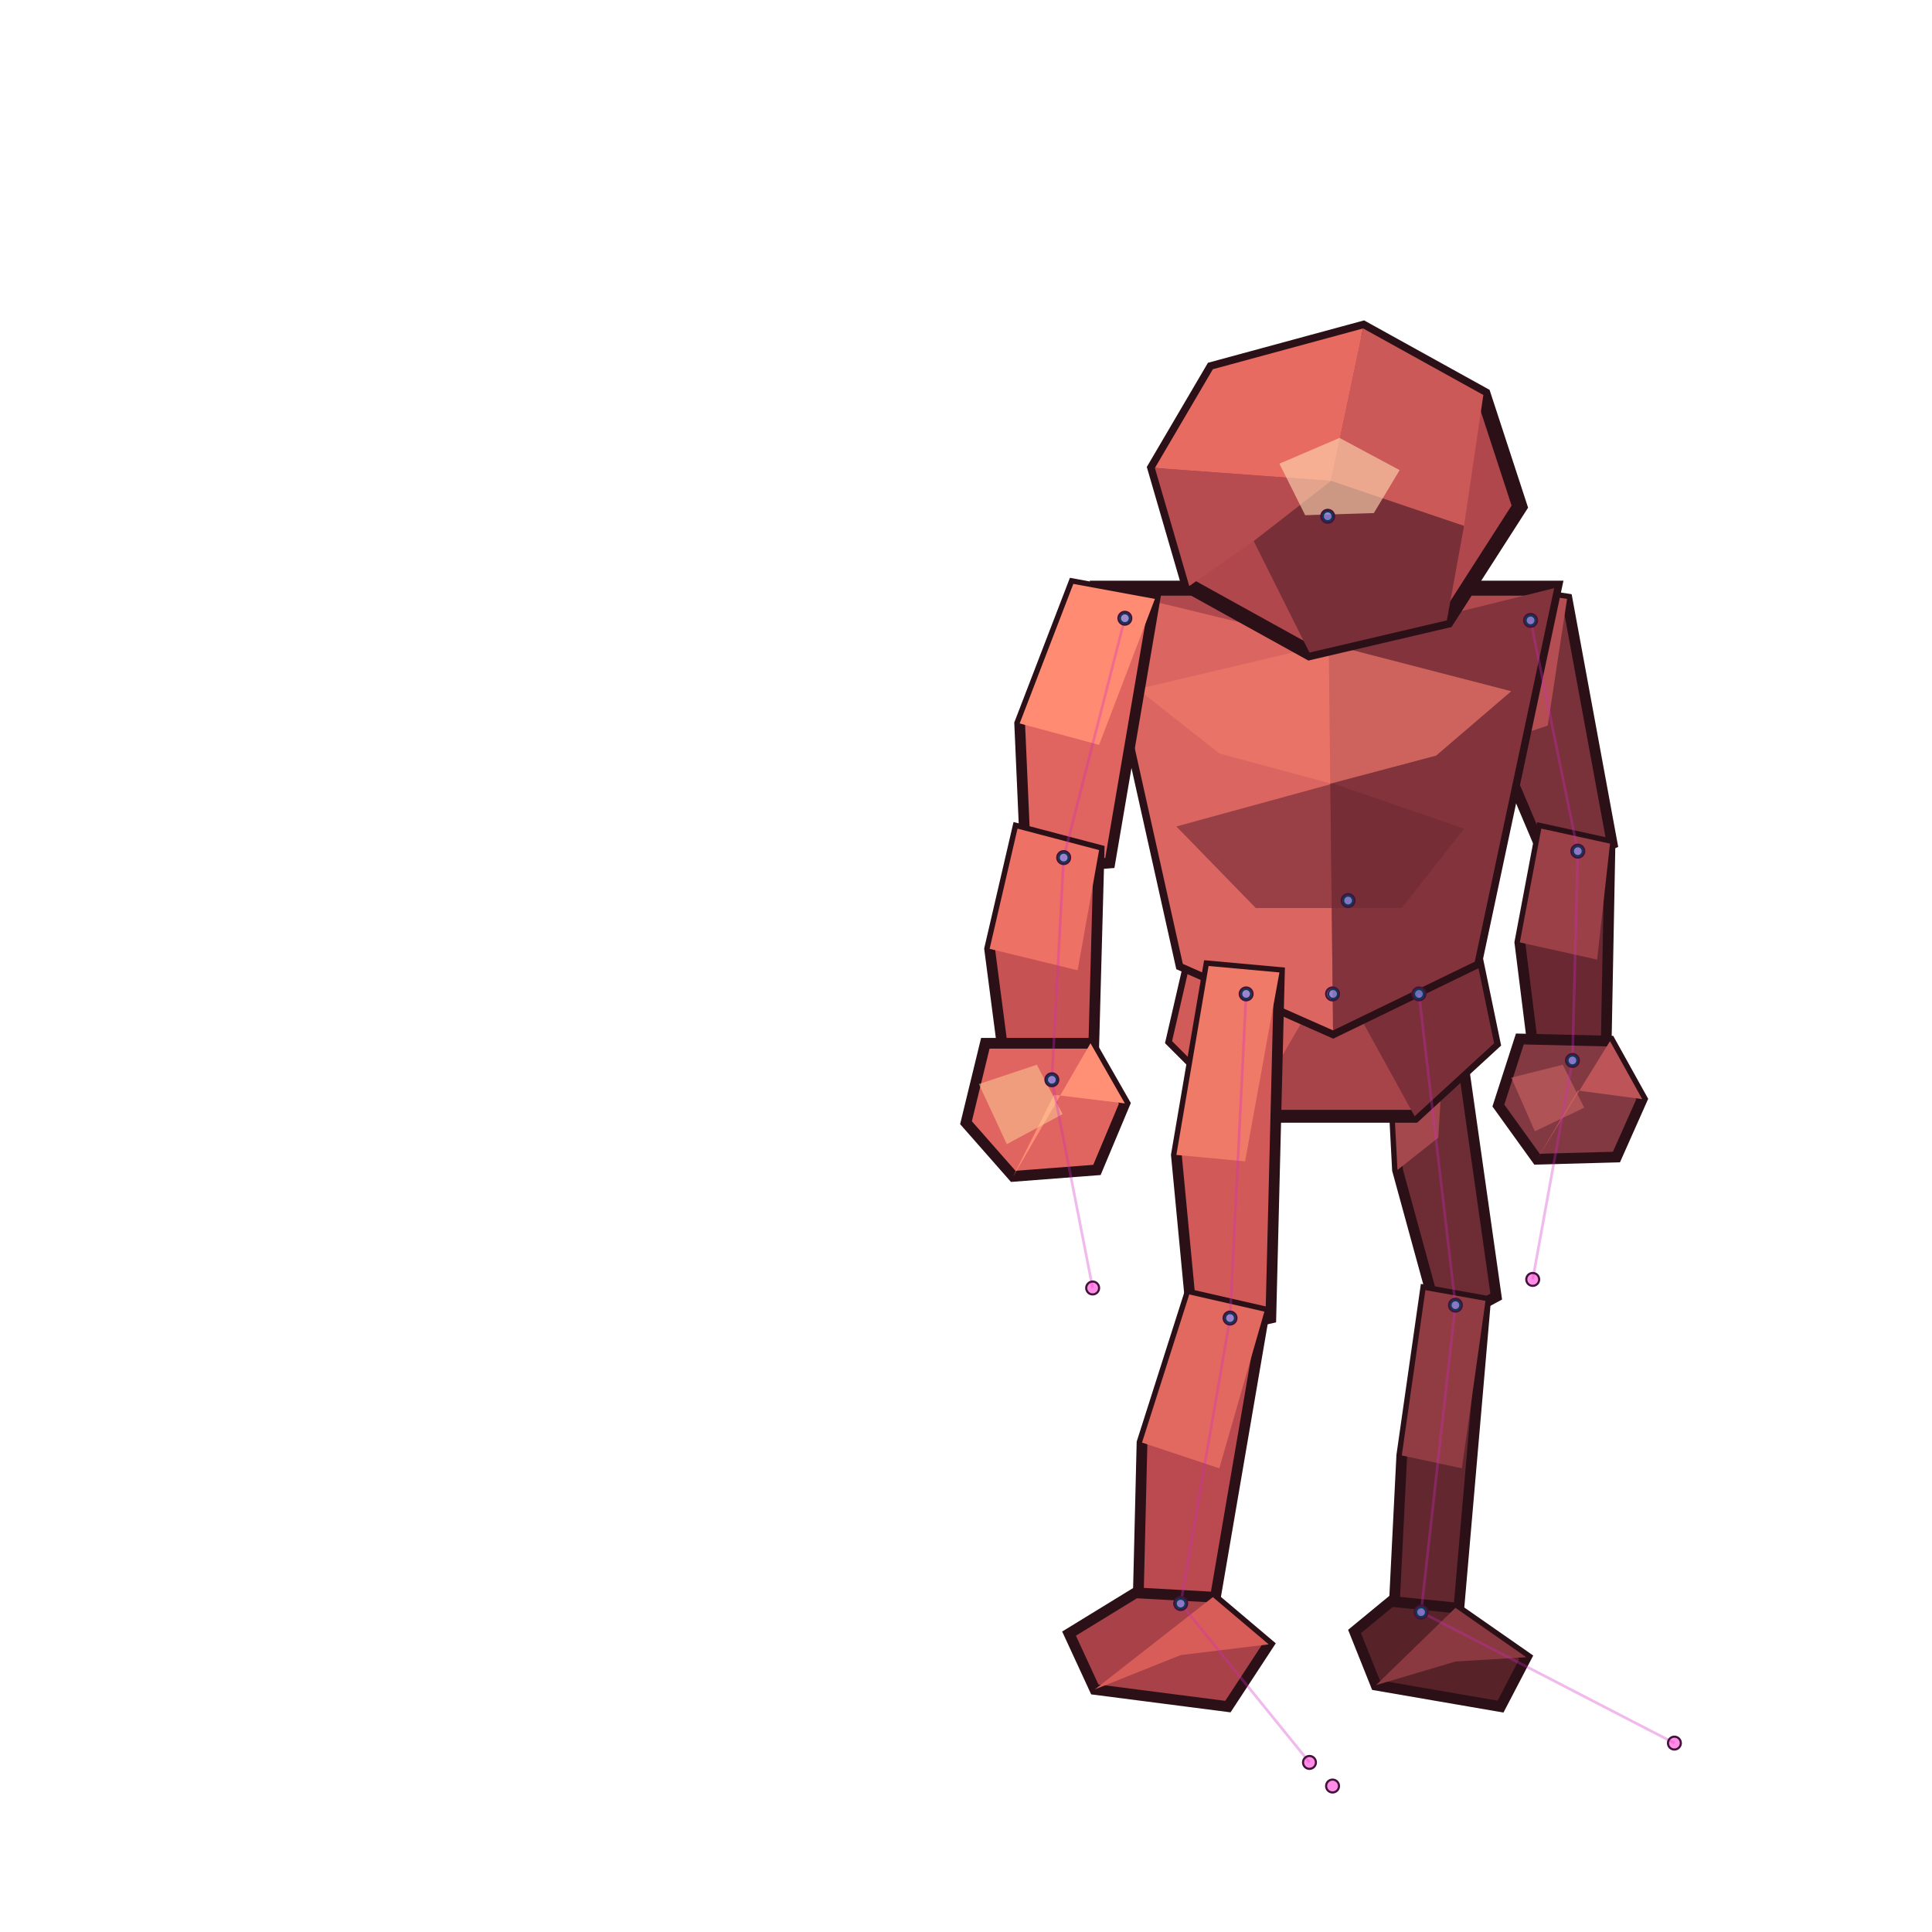
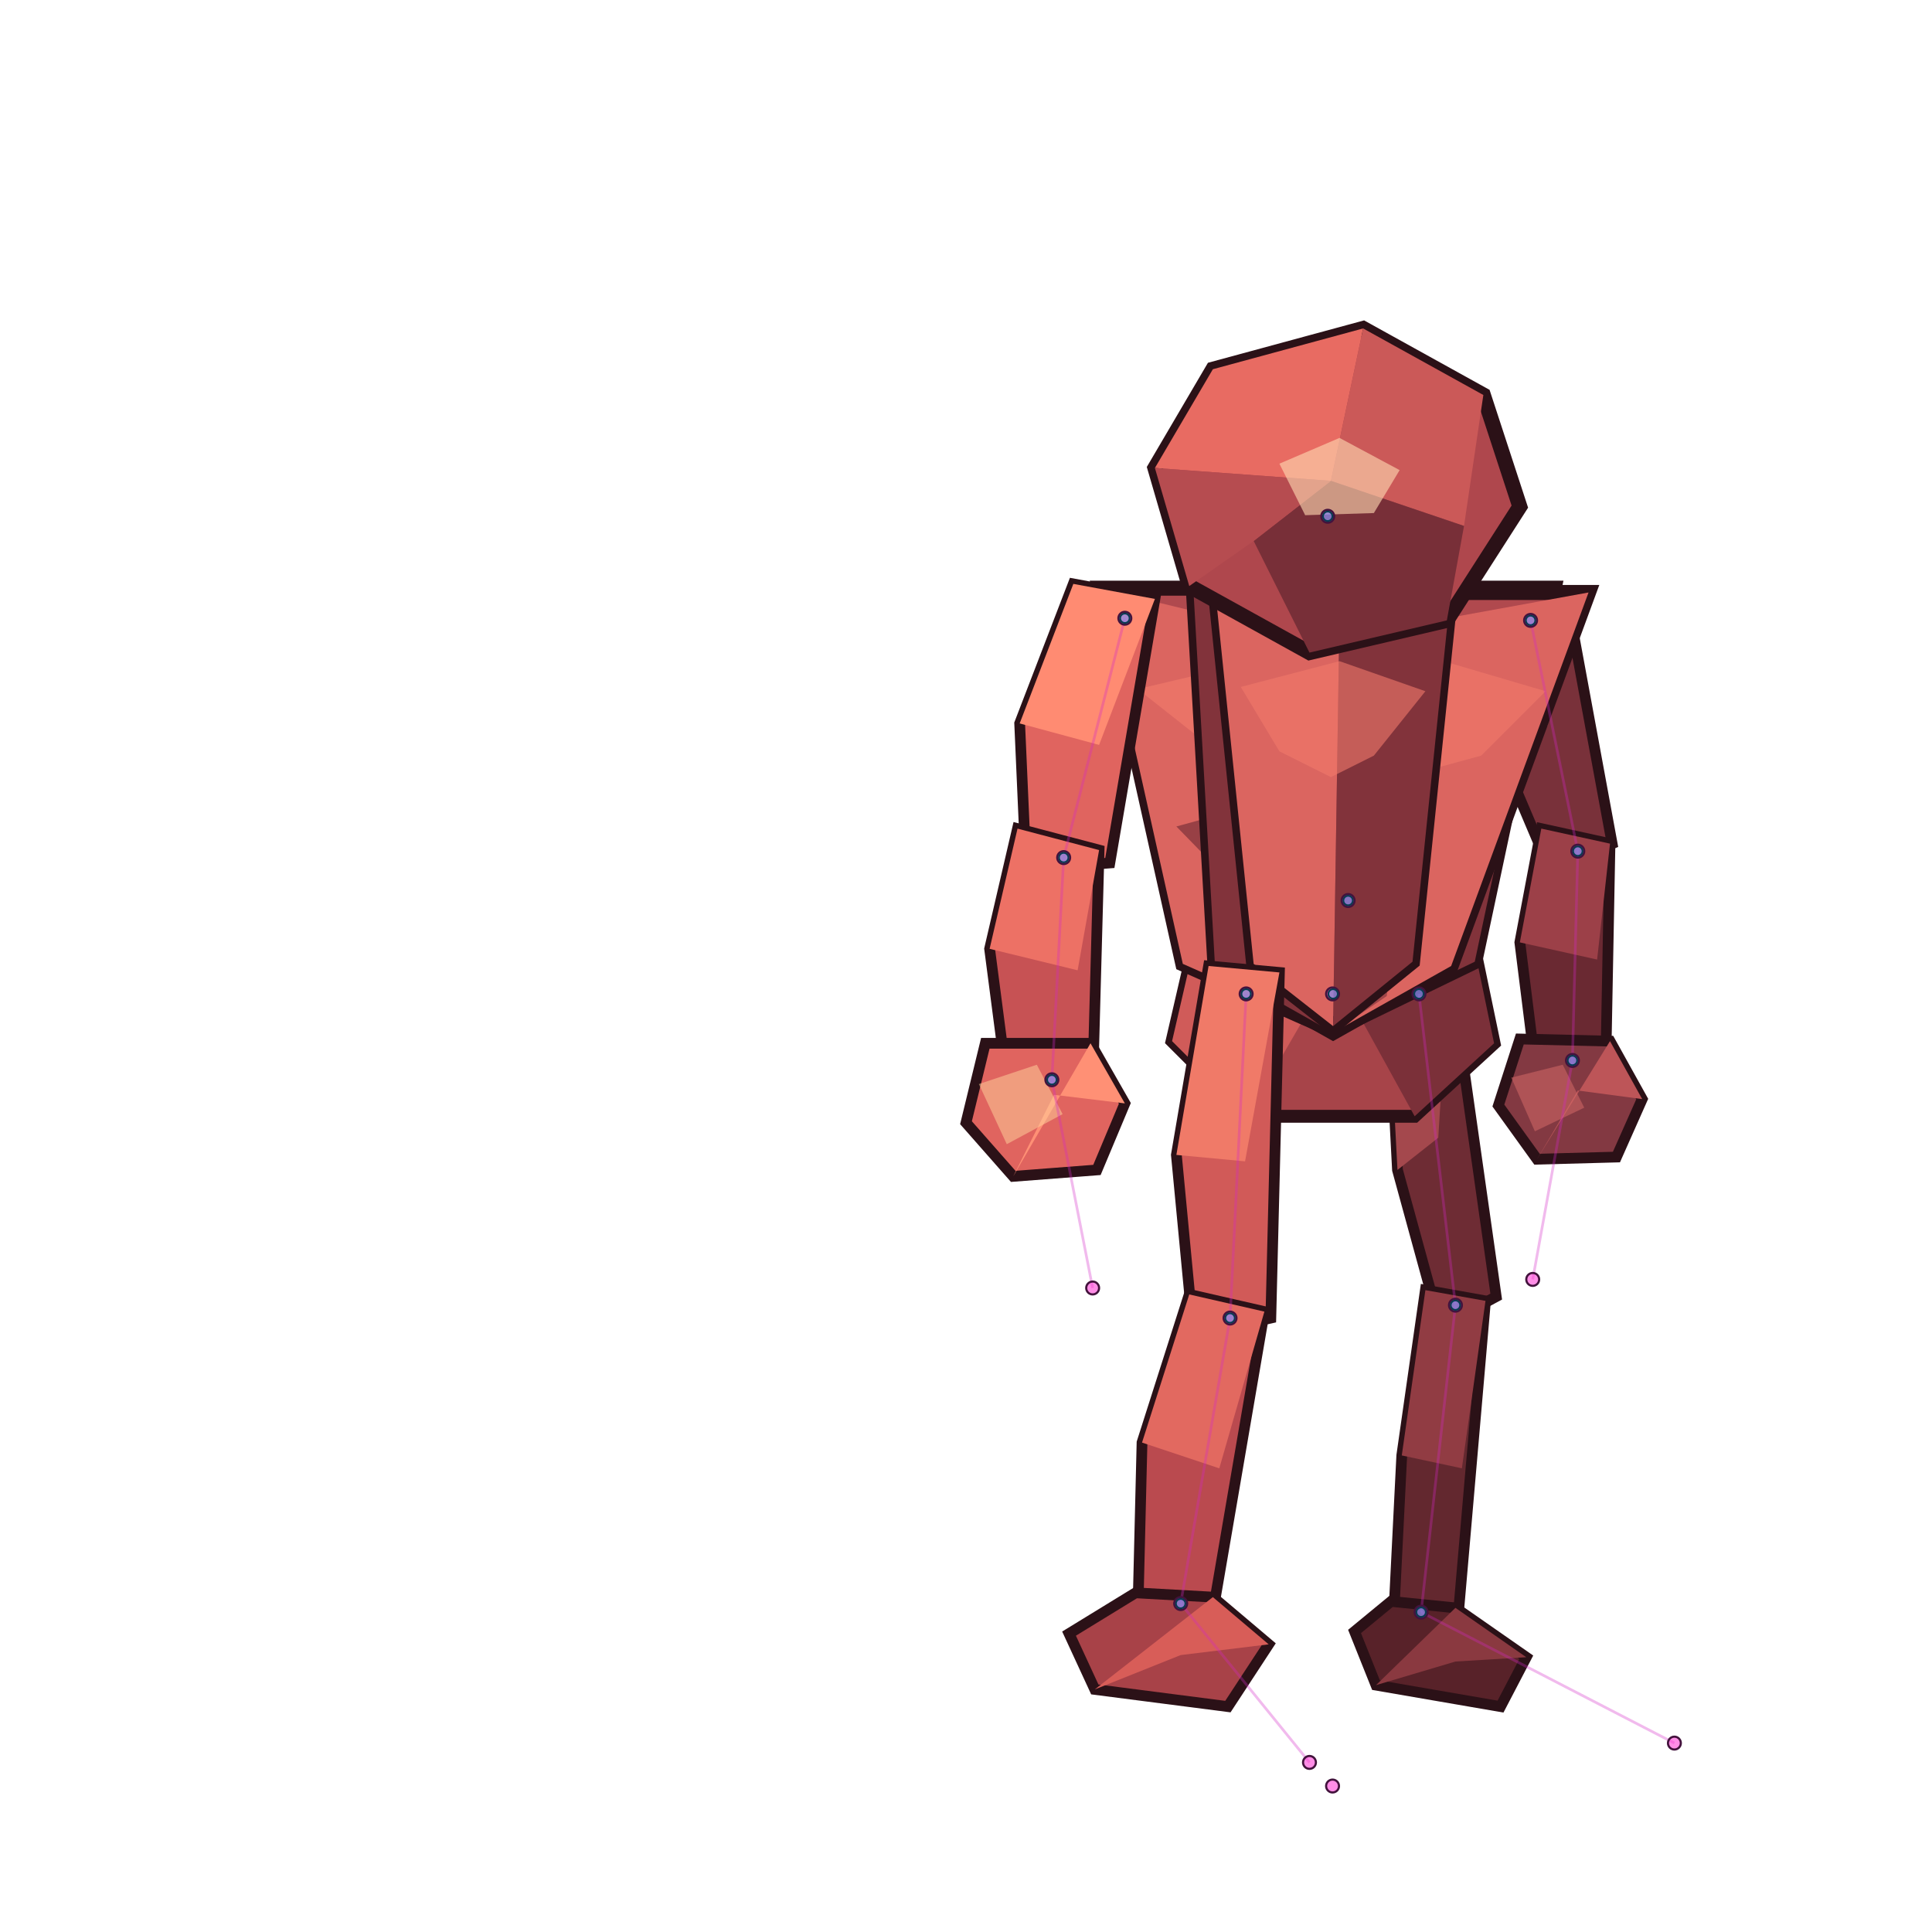
<svg xmlns="http://www.w3.org/2000/svg" width="238.125mm" height="238.125mm" viewBox="0 0 900 900">
  <g id="view-pugnacious-polygon">
    <g id="polygon-far-leg-u">
      <polygon points="646,450 675,449 697,604 671,618 651,545" fill="#6E2C34" stroke="#2B1117" stroke-width="5" />
      <polygon points="646,450 675,449 670,530 651,545" fill="#A4484D" />
    </g>
    <g id="polygon-far-leg-l">
      <polygon points="664,601 692,606 679,756 649,758 653,678" fill="#63282F" stroke="#2B1117" stroke-width="5" />
      <polygon points="664,601 692,606 681,684 653,678" fill="#913C43" />
    </g>
    <g id="polygon-far-foot">
      <polygon points="648,746 678,749 711,772 699,795 641,785 631,760" fill="#582229" stroke="#2B1117" stroke-width="5" />
      <polygon points="678,749 711,772 678,774 641,785" fill="#8A3940" />
    </g>
    <g id="polygon-far-arm-u">
      <polygon points="697,274 730,279 751,393 722,405 697,346" fill="#79313A" stroke="#2B1117" stroke-width="5" />
      <polygon points="697,274 730,279 721,338 697,346" fill="#B44E52" />
    </g>
    <g id="polygon-far-arm-l">
      <polygon points="718,386 750,393 748,498 716,503 708,439" fill="#6A2932" stroke="#2B1117" stroke-width="5" />
      <polygon points="718,386 750,393 744,447 708,439" fill="#9C4048" />
    </g>
    <g id="polygon-far-hand">
      <polygon points="708,484 750,485 765,512 753,539 716,540 698,515" fill="#833942" stroke="#2B1117" stroke-width="5" />
      <polygon points="750,485 765,512 735,508 716,540" fill="#BD5558" />
      <polygon points="704,502 728,496 738,516 715,527" fill="#D36866" opacity="0.55" />
    </g>
    <g id="polygon-pelvis">
      <polygon points="558,433 685,433 696,486 659,520 581,520 546,485" fill="#A74449" stroke="#2B1117" stroke-width="6" />
      <polygon points="558,433 621,451 581,520 546,485" fill="#D05B59" />
      <polygon points="621,451 685,433 696,486 659,520" fill="#7B3039" />
    </g>
    <g id="polygon-torso">
      <polygon points="512,274 724,274 687,448 621,480 551,449" fill="#B0494E" stroke="#2B1117" stroke-width="7" />
      <polygon points="512,274 619,300 621,480 551,449" fill="#DB6560" />
      <polygon points="619,300 724,274 687,448 621,480" fill="#82333B" />
      <polygon points="530,321 619,300 704,322 669,352 620,365 568,351" fill="#F17A6B" opacity="0.68" />
      <polygon points="548,385 621,365 682,386 653,423 585,423" fill="#6F2A34" opacity="0.62" />
+     </g>
+     <g id="polygon-torso-back">
+       <polygon points="556,276 740,276 676,450 621,481 566,450" fill="#B0494E" stroke="#2B1117" stroke-width="7" />
+       <polygon points="556,276 652,292 621,481 566,450" fill="#82333B" />
+       <polygon points="652,292 740,276 676,450 621,481" fill="#DB6560" />
+       <polygon points="578,318 652,302 720,322 690,352 646,364 604,350" fill="#F17A6B" opacity="0.6" />
+       <polygon points="638,298 664,302 646,464 621,481 618,462" fill="#6F2A34" opacity="0.55" />
+     </g>
+     <g id="polygon-torso-side">
+       <polygon points="566,274 676,274 658,448 621,478 584,449" fill="#B0494E" stroke="#2B1117" stroke-width="7" />
+       <polygon points="566,274 624,286 621,478 584,449" fill="#DB6560" />
+       <polygon points="624,286 676,274 658,448 621,478" fill="#82333B" />
+       <polygon points="578,320 624,308 664,322 640,352 620,362 596,350" fill="#F17A6B" opacity="0.6" />
    </g>
    <g id="polygon-head">
      <polygon points="565,172 635,153 691,184 708,236 674,289 610,304 554,273 538,218" fill="#AF474D" stroke="#2B1117" stroke-width="7" />
      <polygon points="565,172 635,153 620,224 538,218" fill="#E86B62" />
      <polygon points="635,153 691,184 682,245 620,224" fill="#CB5958" />
      <polygon points="620,224 682,245 674,289 610,304 584,252" fill="#782F38" />
      <polygon points="538,218 620,224 584,252 554,273" fill="#B64C50" />
      <polygon points="596,216 624,204 652,219 640,239 608,240" fill="#FFD9B2" opacity="0.62" />
    </g>
    <g id="polygon-near-leg-u">
      <polygon points="563,450 596,453 592,614 556,622 548,538" fill="#D15A58" stroke="#2B1117" stroke-width="5" />
      <polygon points="563,450 596,453 580,541 548,538" fill="#F07A68" />
    </g>
    <g id="polygon-near-leg-l">
      <polygon points="554,603 589,611 565,751 530,754 532,672" fill="#BA4A4F" stroke="#2B1117" stroke-width="5" />
      <polygon points="554,603 589,611 568,684 532,672" fill="#E26960" />
    </g>
    <g id="polygon-near-foot">
      <polygon points="529,742 565,744 591,766 572,795 510,787 498,761" fill="#A84248" stroke="#2B1117" stroke-width="5" />
      <polygon points="565,744 591,766 550,771 510,787" fill="#D85D58" />
    </g>
    <g id="polygon-near-arm-u">
      <polygon points="500,272 538,279 517,402 478,405 475,337" fill="#E0645F" stroke="#2B1117" stroke-width="5" />
      <polygon points="500,272 538,279 512,347 475,337" fill="#FF8B72" />
    </g>
    <g id="polygon-near-arm-l">
      <polygon points="474,386 512,396 509,506 470,511 461,442" fill="#C75254" stroke="#2B1117" stroke-width="5" />
      <polygon points="474,386 512,396 502,452 461,442" fill="#ED7165" />
    </g>
    <g id="polygon-near-hand">
      <polygon points="459,486 508,486 524,514 511,545 472,548 450,523" fill="#E0645F" stroke="#2B1117" stroke-width="5" />
      <polygon points="508,486 524,514 491,510 472,548" fill="#FF9075" />
      <polygon points="456,505 483,496 495,519 469,533" fill="#FFD19C" opacity="0.52" />
    </g>
  </g>
  <g id="ambition-rig-markers" data-rig-editor-layer="true">
    <g id="ambition-rig-markers-side" data-rig-view="side">
      <line id="ambition-rig-side-guide-far_arm_u" data-rig-bone-guide="far_arm_u" x1="713" y1="288.999" x2="735" y2="396.498" stroke="#d226c6" stroke-width="1.25" stroke-opacity="0.32" />
      <line id="ambition-rig-side-guide-far_arm_l" data-rig-bone-guide="far_arm_l" x1="735" y1="396.498" x2="732.499" y2="494" stroke="#d226c6" stroke-width="1.25" stroke-opacity="0.32" />
      <line id="ambition-rig-side-guide-far_arm_hand" data-rig-bone-guide="far_arm_hand" x1="732.499" y1="494" x2="713.999" y2="596.002" stroke="#d226c6" stroke-width="1.25" stroke-opacity="0.32" />
      <line id="ambition-rig-side-guide-far_leg_u" data-rig-bone-guide="far_leg_u" x1="661.001" y1="463" x2="678.002" y2="608.001" stroke="#d226c6" stroke-width="1.25" stroke-opacity="0.32" />
      <line id="ambition-rig-side-guide-far_leg_l" data-rig-bone-guide="far_leg_l" x1="678.002" y1="608.001" x2="662.002" y2="751.002" stroke="#d226c6" stroke-width="1.25" stroke-opacity="0.32" />
      <line id="ambition-rig-side-guide-far_leg_foot" data-rig-bone-guide="far_leg_foot" x1="662.002" y1="751.002" x2="780.001" y2="812.002" stroke="#d226c6" stroke-width="1.25" stroke-opacity="0.32" />
      <line id="ambition-rig-side-guide-near_arm_u" data-rig-bone-guide="near_arm_u" x1="523.999" y1="288.001" x2="495.5" y2="399.499" stroke="#d226c6" stroke-width="1.25" stroke-opacity="0.32" />
      <line id="ambition-rig-side-guide-near_arm_l" data-rig-bone-guide="near_arm_l" x1="495.5" y1="399.499" x2="490" y2="502.997" stroke="#d226c6" stroke-width="1.25" stroke-opacity="0.32" />
      <line id="ambition-rig-side-guide-near_arm_hand" data-rig-bone-guide="near_arm_hand" x1="490" y1="502.997" x2="508.998" y2="599.996" stroke="#d226c6" stroke-width="1.25" stroke-opacity="0.32" />
      <line id="ambition-rig-side-guide-near_leg_u" data-rig-bone-guide="near_leg_u" x1="580.502" y1="463" x2="573.003" y2="614.001" stroke="#d226c6" stroke-width="1.25" stroke-opacity="0.32" />
      <line id="ambition-rig-side-guide-near_leg_l" data-rig-bone-guide="near_leg_l" x1="573.003" y1="614.001" x2="550.004" y2="746.999" stroke="#d226c6" stroke-width="1.25" stroke-opacity="0.32" />
      <line id="ambition-rig-side-guide-near_leg_foot" data-rig-bone-guide="near_leg_foot" x1="550.004" y1="746.999" x2="610.006" y2="821.001" stroke="#d226c6" stroke-width="1.25" stroke-opacity="0.32" />
      <circle id="ambition-rig-side-joint-far_ankle" data-rig-joint="far_ankle" cx="662.002" cy="751.002" r="3" fill="#ff3bd4" fill-opacity="0.58" stroke="#43133d" stroke-width="1" />
      <circle id="ambition-rig-side-joint-far_elbow" data-rig-joint="far_elbow" cx="735" cy="396.498" r="3" fill="#ff3bd4" fill-opacity="0.58" stroke="#43133d" stroke-width="1" />
      <circle id="ambition-rig-side-joint-far_handtip" data-rig-joint="far_handtip" cx="713.999" cy="596.002" r="3" fill="#ff3bd4" fill-opacity="0.58" stroke="#43133d" stroke-width="1" />
      <circle id="ambition-rig-side-joint-far_hip" data-rig-joint="far_hip" cx="661.001" cy="463" r="3" fill="#ff3bd4" fill-opacity="0.58" stroke="#43133d" stroke-width="1" />
      <circle id="ambition-rig-side-joint-far_knee" data-rig-joint="far_knee" cx="678.002" cy="608.001" r="3" fill="#ff3bd4" fill-opacity="0.58" stroke="#43133d" stroke-width="1" />
      <circle id="ambition-rig-side-joint-far_shoulder" data-rig-joint="far_shoulder" cx="713" cy="288.999" r="3" fill="#ff3bd4" fill-opacity="0.58" stroke="#43133d" stroke-width="1" />
      <circle id="ambition-rig-side-joint-far_toe" data-rig-joint="far_toe" cx="780.001" cy="812.002" r="3" fill="#ff3bd4" fill-opacity="0.58" stroke="#43133d" stroke-width="1" />
      <circle id="ambition-rig-side-joint-far_wrist" data-rig-joint="far_wrist" cx="732.499" cy="494" r="3" fill="#ff3bd4" fill-opacity="0.58" stroke="#43133d" stroke-width="1" />
      <circle id="ambition-rig-side-joint-hip_center" data-rig-joint="hip_center" cx="620.752" cy="463" r="3" fill="#ff3bd4" fill-opacity="0.58" stroke="#43133d" stroke-width="1" />
      <circle id="ambition-rig-side-joint-near_ankle" data-rig-joint="near_ankle" cx="550.004" cy="746.999" r="3" fill="#ff3bd4" fill-opacity="0.58" stroke="#43133d" stroke-width="1" />
      <circle id="ambition-rig-side-joint-near_elbow" data-rig-joint="near_elbow" cx="495.5" cy="399.499" r="3" fill="#ff3bd4" fill-opacity="0.58" stroke="#43133d" stroke-width="1" />
      <circle id="ambition-rig-side-joint-near_handtip" data-rig-joint="near_handtip" cx="508.998" cy="599.996" r="3" fill="#ff3bd4" fill-opacity="0.58" stroke="#43133d" stroke-width="1" />
      <circle id="ambition-rig-side-joint-near_hip" data-rig-joint="near_hip" cx="580.502" cy="463" r="3" fill="#ff3bd4" fill-opacity="0.58" stroke="#43133d" stroke-width="1" />
      <circle id="ambition-rig-side-joint-near_knee" data-rig-joint="near_knee" cx="573.003" cy="614.001" r="3" fill="#ff3bd4" fill-opacity="0.58" stroke="#43133d" stroke-width="1" />
      <circle id="ambition-rig-side-joint-near_shoulder" data-rig-joint="near_shoulder" cx="523.999" cy="288.001" r="3" fill="#ff3bd4" fill-opacity="0.58" stroke="#43133d" stroke-width="1" />
      <circle id="ambition-rig-side-joint-near_toe" data-rig-joint="near_toe" cx="610.006" cy="821.001" r="3" fill="#ff3bd4" fill-opacity="0.58" stroke="#43133d" stroke-width="1" />
      <circle id="ambition-rig-side-joint-near_wrist" data-rig-joint="near_wrist" cx="490" cy="502.997" r="3" fill="#ff3bd4" fill-opacity="0.58" stroke="#43133d" stroke-width="1" />
      <circle id="ambition-rig-side-joint-neck" data-rig-joint="neck" cx="618.5" cy="240.501" r="3" fill="#ff3bd4" fill-opacity="0.58" stroke="#43133d" stroke-width="1" />
      <circle id="ambition-rig-side-joint-rig_root" data-rig-joint="rig_root" cx="620.752" cy="832.003" r="3" fill="#ff3bd4" fill-opacity="0.58" stroke="#43133d" stroke-width="1" />
      <circle id="ambition-rig-side-joint-waist" data-rig-joint="waist" cx="628.002" cy="419.5" r="3" fill="#ff3bd4" fill-opacity="0.58" stroke="#43133d" stroke-width="1" />
      <circle id="ambition-rig-side-bind-far_leg_u" data-rig-bind-pivot="far_leg_u" cx="661" cy="463" r="2.2" fill="#28c8ff" fill-opacity="0.42" stroke="#093b52" stroke-width="0.8" />
      <circle id="ambition-rig-side-bind-far_leg_l" data-rig-bind-pivot="far_leg_l" cx="678" cy="608" r="2.2" fill="#28c8ff" fill-opacity="0.42" stroke="#093b52" stroke-width="0.8" />
      <circle id="ambition-rig-side-bind-far_leg_foot" data-rig-bind-pivot="far_leg_foot" cx="662" cy="751" r="2.2" fill="#28c8ff" fill-opacity="0.42" stroke="#093b52" stroke-width="0.8" />
      <circle id="ambition-rig-side-bind-far_arm_u" data-rig-bind-pivot="far_arm_u" cx="713" cy="289" r="2.2" fill="#28c8ff" fill-opacity="0.42" stroke="#093b52" stroke-width="0.8" />
      <circle id="ambition-rig-side-bind-far_arm_l" data-rig-bind-pivot="far_arm_l" cx="735" cy="396.5" r="2.2" fill="#28c8ff" fill-opacity="0.42" stroke="#093b52" stroke-width="0.8" />
      <circle id="ambition-rig-side-bind-far_arm_hand" data-rig-bind-pivot="far_arm_hand" cx="732.5" cy="494" r="2.2" fill="#28c8ff" fill-opacity="0.42" stroke="#093b52" stroke-width="0.8" />
      <circle id="ambition-rig-side-bind-pelvis" data-rig-bind-pivot="pelvis" cx="621" cy="463" r="2.2" fill="#28c8ff" fill-opacity="0.42" stroke="#093b52" stroke-width="0.8" />
      <circle id="ambition-rig-side-bind-torso" data-rig-bind-pivot="torso" cx="628" cy="419.5" r="2.2" fill="#28c8ff" fill-opacity="0.42" stroke="#093b52" stroke-width="0.8" />
      <circle id="ambition-rig-side-bind-head" data-rig-bind-pivot="head" cx="618.5" cy="240.5" r="2.2" fill="#28c8ff" fill-opacity="0.42" stroke="#093b52" stroke-width="0.8" />
      <circle id="ambition-rig-side-bind-near_leg_u" data-rig-bind-pivot="near_leg_u" cx="580.5" cy="463" r="2.2" fill="#28c8ff" fill-opacity="0.42" stroke="#093b52" stroke-width="0.8" />
      <circle id="ambition-rig-side-bind-near_leg_l" data-rig-bind-pivot="near_leg_l" cx="573" cy="614" r="2.2" fill="#28c8ff" fill-opacity="0.42" stroke="#093b52" stroke-width="0.8" />
      <circle id="ambition-rig-side-bind-near_leg_foot" data-rig-bind-pivot="near_leg_foot" cx="550" cy="747" r="2.2" fill="#28c8ff" fill-opacity="0.42" stroke="#093b52" stroke-width="0.8" />
      <circle id="ambition-rig-side-bind-near_arm_u" data-rig-bind-pivot="near_arm_u" cx="524" cy="288" r="2.2" fill="#28c8ff" fill-opacity="0.42" stroke="#093b52" stroke-width="0.8" />
      <circle id="ambition-rig-side-bind-near_arm_l" data-rig-bind-pivot="near_arm_l" cx="495.5" cy="399.5" r="2.2" fill="#28c8ff" fill-opacity="0.42" stroke="#093b52" stroke-width="0.8" />
      <circle id="ambition-rig-side-bind-near_arm_hand" data-rig-bind-pivot="near_arm_hand" cx="490" cy="503" r="2.2" fill="#28c8ff" fill-opacity="0.42" stroke="#093b52" stroke-width="0.8" />
    </g>
  </g>
</svg>
